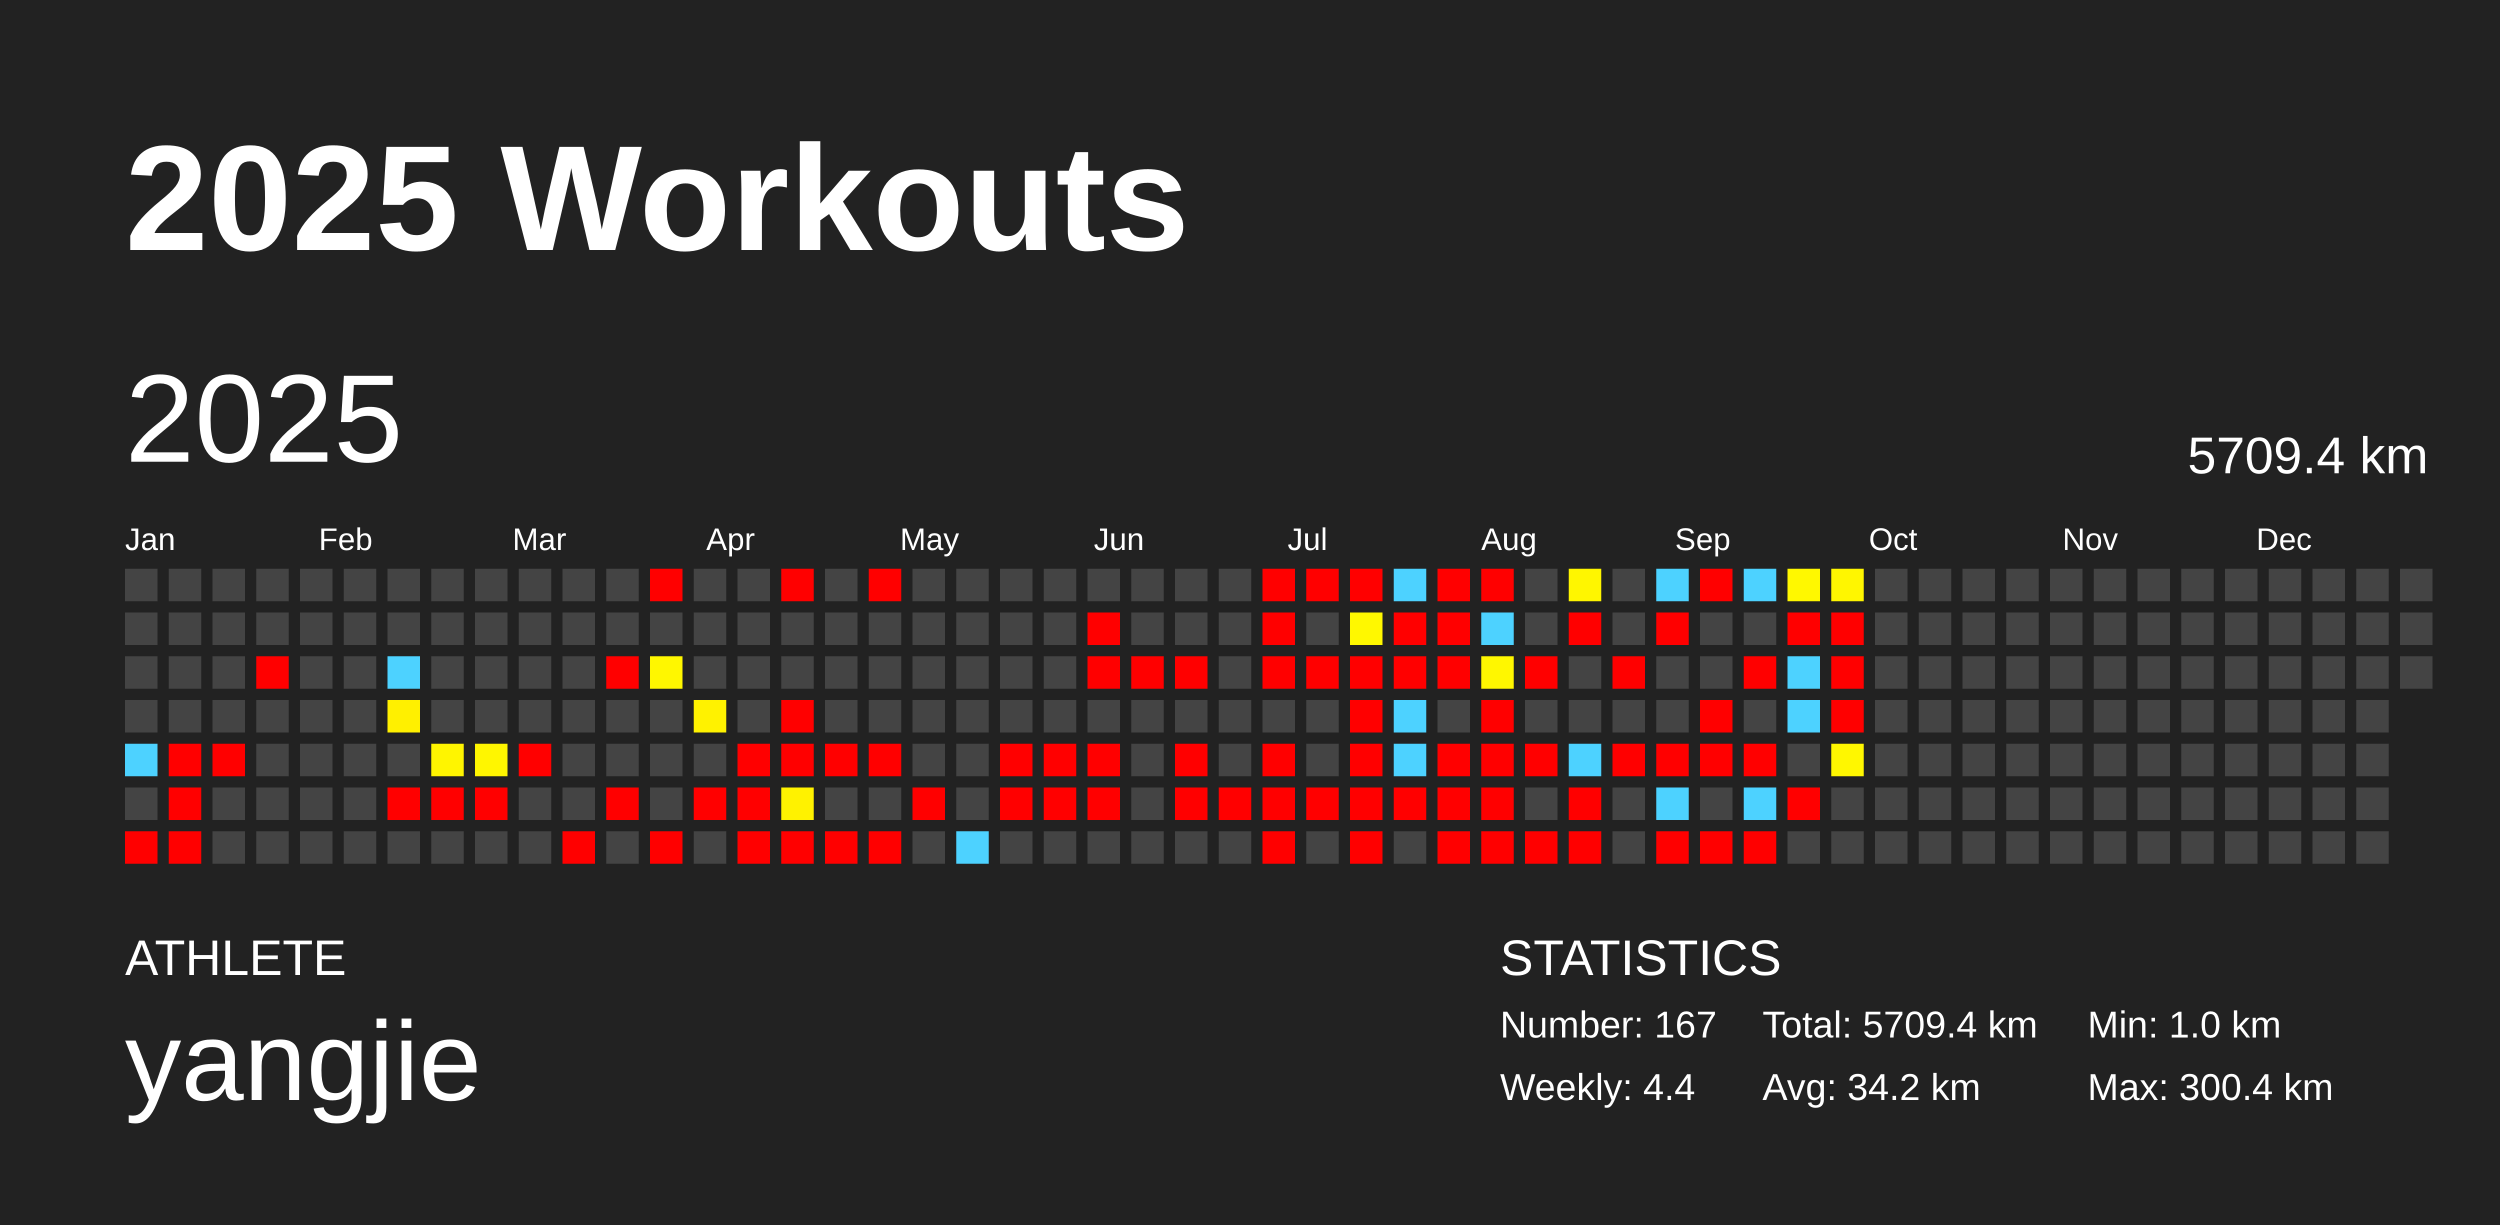
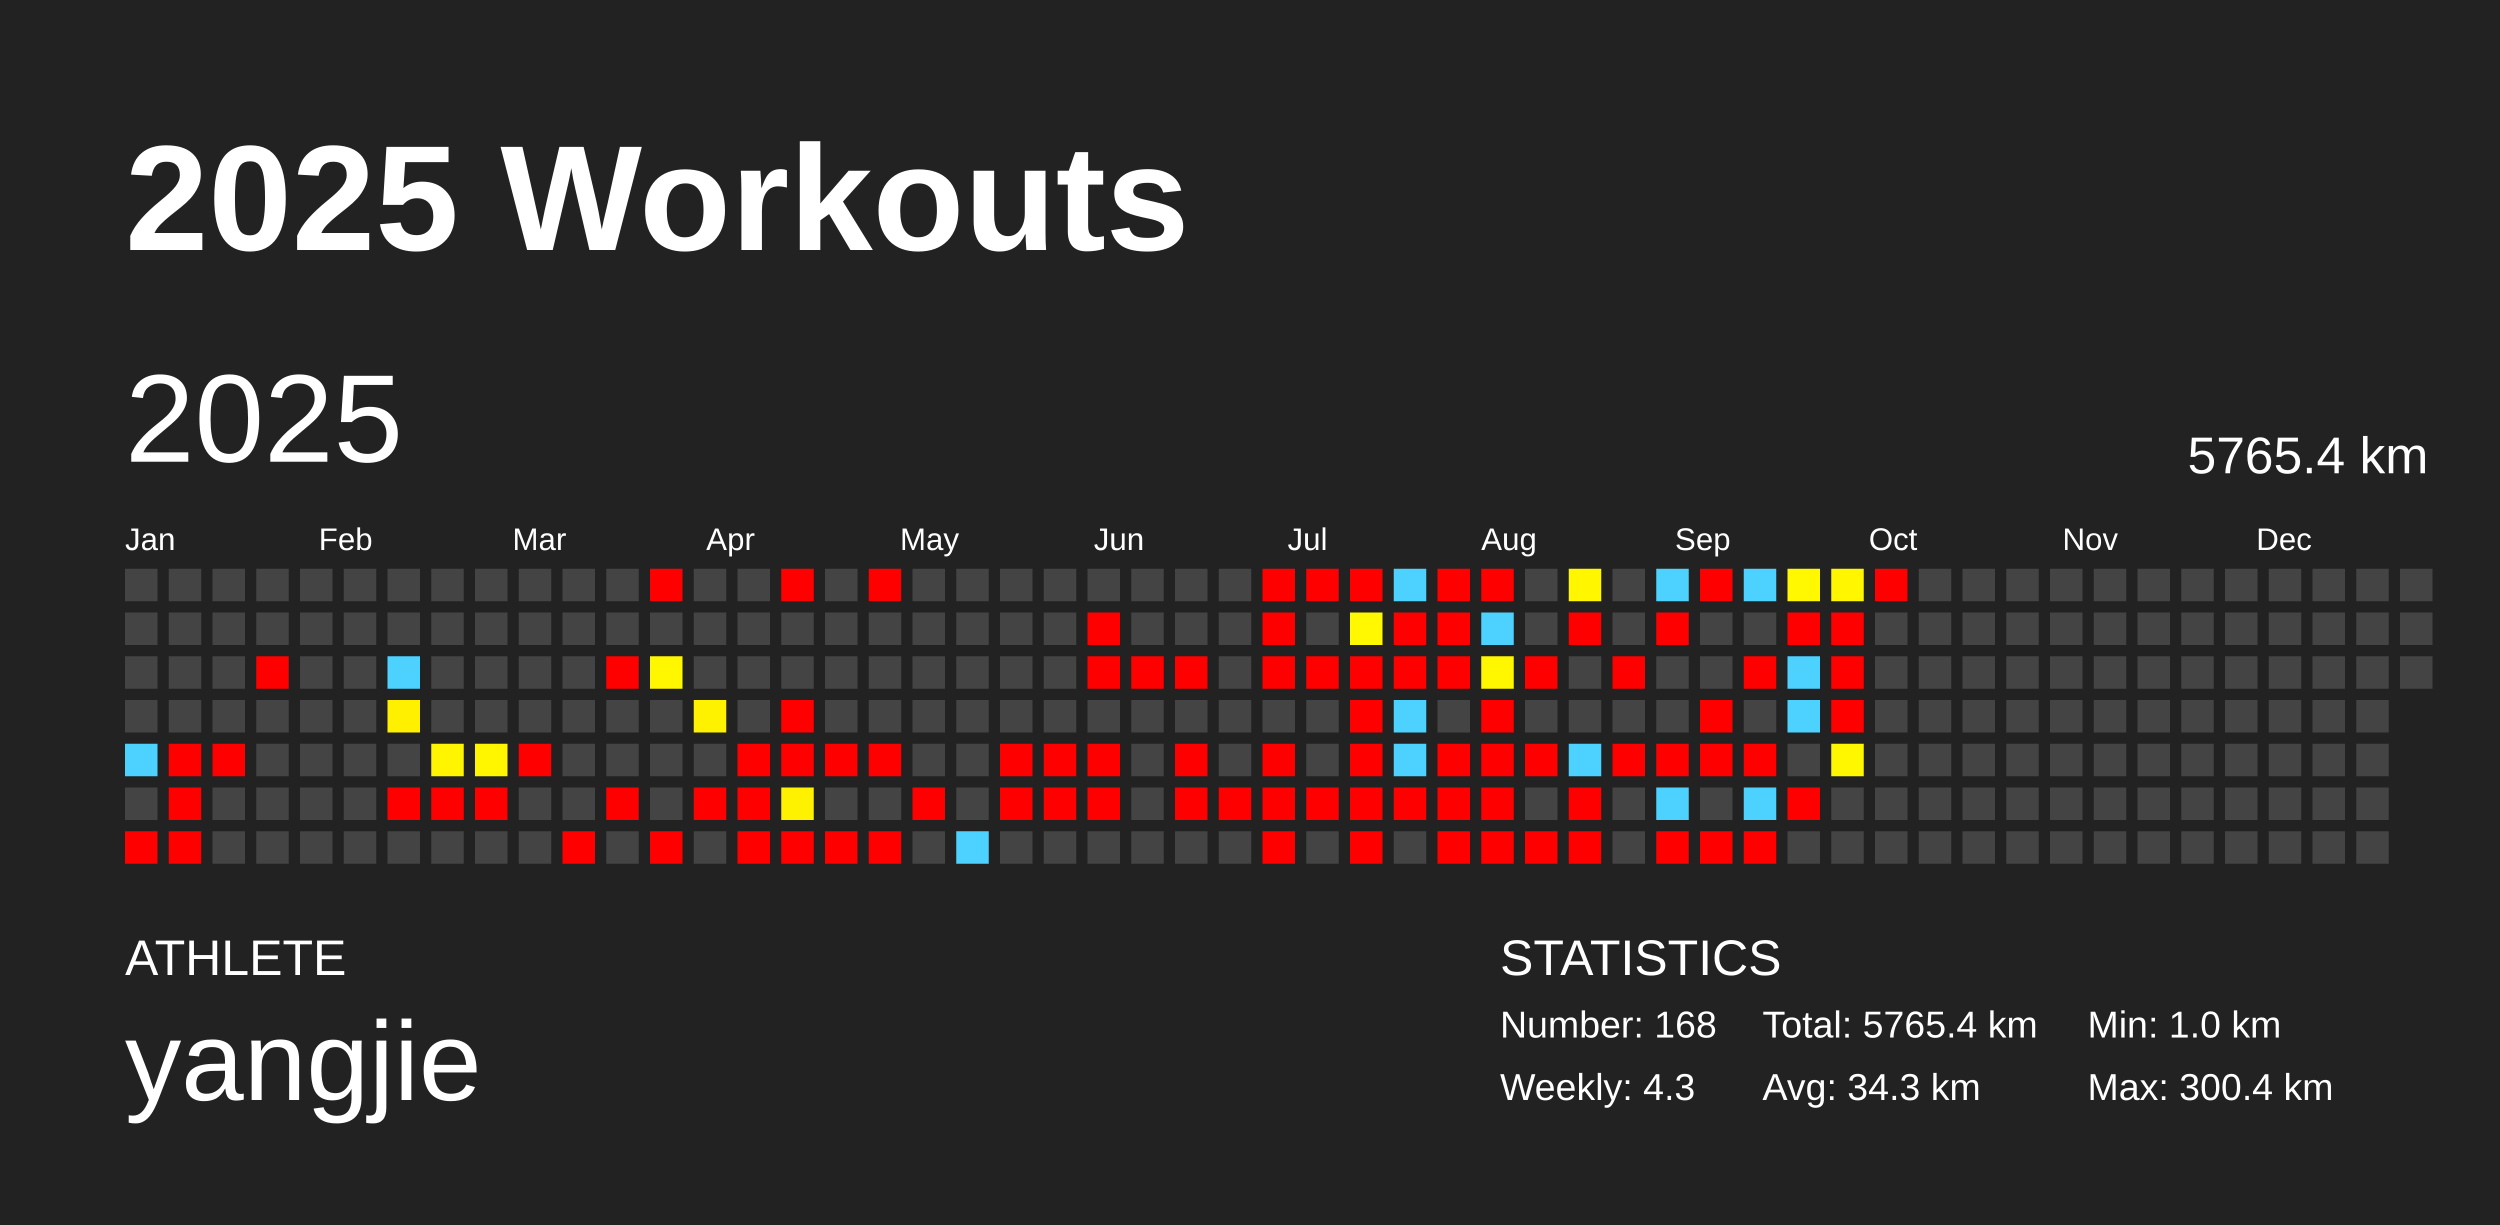
<svg xmlns="http://www.w3.org/2000/svg" baseProfile="full" height="98mm" version="1.1" viewBox="0,0,200,98" width="200mm">
  <defs />
  <rect fill="#222222" height="98" width="200" x="0" y="0" />
  <text fill="#FFFFFF" style="font-size:12px; font-family:Arial; font-weight:bold;" x="10" y="20">2025 Workouts</text>
  <text fill="#FFFFFF" style="font-size:4px; font-family:Arial" x="10" y="78">ATHLETE</text>
  <text fill="#FFFFFF" style="font-size:9px; font-family:Arial" x="10" y="88">yangjie</text>
  <text fill="#FFFFFF" style="font-size:4px; font-family:Arial" x="120" y="78">STATISTICS</text>
-   <text fill="#FFFFFF" style="font-size:3px; font-family:Arial" x="120" y="83">Number: 167</text>
-   <text fill="#FFFFFF" style="font-size:3px; font-family:Arial" x="120" y="88">Weekly: 4.4</text>
-   <text fill="#FFFFFF" style="font-size:3px; font-family:Arial" x="141" y="83">Total: 5709.4 km</text>
-   <text fill="#FFFFFF" style="font-size:3px; font-family:Arial" x="141" y="88">Avg: 34.2 km</text>
+   <text fill="#FFFFFF" style="font-size:3px; font-family:Arial" x="120" y="83">Number: 168</text>
+   <text fill="#FFFFFF" style="font-size:3px; font-family:Arial" x="120" y="88">Weekly: 4.3</text>
+   <text fill="#FFFFFF" style="font-size:3px; font-family:Arial" x="141" y="83">Total: 5765.4 km</text>
+   <text fill="#FFFFFF" style="font-size:3px; font-family:Arial" x="141" y="88">Avg: 34.3 km</text>
  <text fill="#FFFFFF" style="font-size:3px; font-family:Arial" x="167" y="83">Min: 1.0 km</text>
  <text fill="#FFFFFF" style="font-size:3px; font-family:Arial" x="167" y="88">Max: 300.4 km</text>
  <text dominant-baseline="hanging" fill="#FFFFFF" style="font-size:10.0px; font-family:Arial;" x="10" y="30">2025</text>
-   <text dominant-baseline="hanging" fill="#FFFFFF" style="font-size:4.125px; font-family:Arial;" x="175" y="35">5709.4 km</text>
+   <text dominant-baseline="hanging" fill="#FFFFFF" style="font-size:4.125px; font-family:Arial;" x="175" y="35">5765.4 km</text>
  <text fill="#FFFFFF" style="font-size:2.5px; font-family:Arial" x="10.0" y="44">Jan</text>
  <text fill="#FFFFFF" style="font-size:2.5px; font-family:Arial" x="25.5" y="44">Feb</text>
  <text fill="#FFFFFF" style="font-size:2.5px; font-family:Arial" x="41.0" y="44">Mar</text>
  <text fill="#FFFFFF" style="font-size:2.5px; font-family:Arial" x="56.5" y="44">Apr</text>
  <text fill="#FFFFFF" style="font-size:2.5px; font-family:Arial" x="72.0" y="44">May</text>
  <text fill="#FFFFFF" style="font-size:2.5px; font-family:Arial" x="87.5" y="44">Jun</text>
  <text fill="#FFFFFF" style="font-size:2.5px; font-family:Arial" x="103.0" y="44">Jul</text>
  <text fill="#FFFFFF" style="font-size:2.5px; font-family:Arial" x="118.5" y="44">Aug</text>
  <text fill="#FFFFFF" style="font-size:2.5px; font-family:Arial" x="134.0" y="44">Sep</text>
  <text fill="#FFFFFF" style="font-size:2.5px; font-family:Arial" x="149.5" y="44">Oct</text>
  <text fill="#FFFFFF" style="font-size:2.5px; font-family:Arial" x="165.0" y="44">Nov</text>
  <text fill="#FFFFFF" style="font-size:2.5px; font-family:Arial" x="180.5" y="44">Dec</text>
  <rect fill="#444444" height="2.6" width="2.6" x="10.0" y="45.5" />
  <rect fill="#444444" height="2.6" width="2.6" x="10.0" y="49.0" />
  <rect fill="#444444" height="2.6" width="2.6" x="10.0" y="52.5" />
  <rect fill="#444444" height="2.6" width="2.6" x="10.0" y="56.0" />
  <rect fill="#4dd2ff" height="2.6" width="2.6" x="10.0" y="59.5" />
  <rect fill="#444444" height="2.6" width="2.6" x="10.0" y="63.0" />
  <rect fill="red" height="2.6" width="2.6" x="10.0" y="66.5" />
  <rect fill="#444444" height="2.6" width="2.6" x="13.5" y="45.5" />
  <rect fill="#444444" height="2.6" width="2.6" x="13.5" y="49.0" />
  <rect fill="#444444" height="2.6" width="2.6" x="13.5" y="52.5" />
  <rect fill="#444444" height="2.6" width="2.6" x="13.5" y="56.0" />
  <rect fill="red" height="2.6" width="2.6" x="13.5" y="59.5" />
  <rect fill="red" height="2.6" width="2.6" x="13.5" y="63.0" />
  <rect fill="red" height="2.6" width="2.6" x="13.5" y="66.5" />
  <rect fill="#444444" height="2.6" width="2.6" x="17.0" y="45.5" />
  <rect fill="#444444" height="2.6" width="2.6" x="17.0" y="49.0" />
  <rect fill="#444444" height="2.6" width="2.6" x="17.0" y="52.5" />
  <rect fill="#444444" height="2.6" width="2.6" x="17.0" y="56.0" />
  <rect fill="red" height="2.6" width="2.6" x="17.0" y="59.5" />
  <rect fill="#444444" height="2.6" width="2.6" x="17.0" y="63.0" />
  <rect fill="#444444" height="2.6" width="2.6" x="17.0" y="66.5" />
  <rect fill="#444444" height="2.6" width="2.6" x="20.5" y="45.5" />
  <rect fill="#444444" height="2.6" width="2.6" x="20.5" y="49.0" />
  <rect fill="red" height="2.6" width="2.6" x="20.5" y="52.5" />
  <rect fill="#444444" height="2.6" width="2.6" x="20.5" y="56.0" />
  <rect fill="#444444" height="2.6" width="2.6" x="20.5" y="59.5" />
  <rect fill="#444444" height="2.6" width="2.6" x="20.5" y="63.0" />
  <rect fill="#444444" height="2.6" width="2.6" x="20.5" y="66.5" />
  <rect fill="#444444" height="2.6" width="2.6" x="24.0" y="45.5" />
  <rect fill="#444444" height="2.6" width="2.6" x="24.0" y="49.0" />
  <rect fill="#444444" height="2.6" width="2.6" x="24.0" y="52.5" />
  <rect fill="#444444" height="2.6" width="2.6" x="24.0" y="56.0" />
  <rect fill="#444444" height="2.6" width="2.6" x="24.0" y="59.5" />
  <rect fill="#444444" height="2.6" width="2.6" x="24.0" y="63.0" />
  <rect fill="#444444" height="2.6" width="2.6" x="24.0" y="66.5" />
  <rect fill="#444444" height="2.6" width="2.6" x="27.5" y="45.5" />
  <rect fill="#444444" height="2.6" width="2.6" x="27.5" y="49.0" />
  <rect fill="#444444" height="2.6" width="2.6" x="27.5" y="52.5" />
  <rect fill="#444444" height="2.6" width="2.6" x="27.5" y="56.0" />
  <rect fill="#444444" height="2.6" width="2.6" x="27.5" y="59.5" />
  <rect fill="#444444" height="2.6" width="2.6" x="27.5" y="63.0" />
  <rect fill="#444444" height="2.6" width="2.6" x="27.5" y="66.5" />
  <rect fill="#444444" height="2.6" width="2.6" x="31.0" y="45.5" />
  <rect fill="#444444" height="2.6" width="2.6" x="31.0" y="49.0" />
  <rect fill="#4dd2ff" height="2.6" width="2.6" x="31.0" y="52.5" />
  <rect fill="#fff000" height="2.6" width="2.6" x="31.0" y="56.0" />
  <rect fill="#444444" height="2.6" width="2.6" x="31.0" y="59.5" />
  <rect fill="red" height="2.6" width="2.6" x="31.0" y="63.0" />
  <rect fill="#444444" height="2.6" width="2.6" x="31.0" y="66.5" />
  <rect fill="#444444" height="2.6" width="2.6" x="34.5" y="45.5" />
  <rect fill="#444444" height="2.6" width="2.6" x="34.5" y="49.0" />
  <rect fill="#444444" height="2.6" width="2.6" x="34.5" y="52.5" />
  <rect fill="#444444" height="2.6" width="2.6" x="34.5" y="56.0" />
  <rect fill="#fff500" height="2.6" width="2.6" x="34.5" y="59.5" />
  <rect fill="red" height="2.6" width="2.6" x="34.5" y="63.0" />
  <rect fill="#444444" height="2.6" width="2.6" x="34.5" y="66.5" />
  <rect fill="#444444" height="2.6" width="2.6" x="38.0" y="45.5" />
  <rect fill="#444444" height="2.6" width="2.6" x="38.0" y="49.0" />
  <rect fill="#444444" height="2.6" width="2.6" x="38.0" y="52.5" />
  <rect fill="#444444" height="2.6" width="2.6" x="38.0" y="56.0" />
  <rect fill="#fff600" height="2.6" width="2.6" x="38.0" y="59.5" />
  <rect fill="red" height="2.6" width="2.6" x="38.0" y="63.0" />
  <rect fill="#444444" height="2.6" width="2.6" x="38.0" y="66.5" />
  <rect fill="#444444" height="2.6" width="2.6" x="41.5" y="45.5" />
  <rect fill="#444444" height="2.6" width="2.6" x="41.5" y="49.0" />
  <rect fill="#444444" height="2.6" width="2.6" x="41.5" y="52.5" />
  <rect fill="#444444" height="2.6" width="2.6" x="41.5" y="56.0" />
  <rect fill="red" height="2.6" width="2.6" x="41.5" y="59.5" />
  <rect fill="#444444" height="2.6" width="2.6" x="41.5" y="63.0" />
  <rect fill="#444444" height="2.6" width="2.6" x="41.5" y="66.5" />
  <rect fill="#444444" height="2.6" width="2.6" x="45.0" y="45.5" />
  <rect fill="#444444" height="2.6" width="2.6" x="45.0" y="49.0" />
  <rect fill="#444444" height="2.6" width="2.6" x="45.0" y="52.5" />
  <rect fill="#444444" height="2.6" width="2.6" x="45.0" y="56.0" />
  <rect fill="#444444" height="2.6" width="2.6" x="45.0" y="59.5" />
  <rect fill="#444444" height="2.6" width="2.6" x="45.0" y="63.0" />
  <rect fill="red" height="2.6" width="2.6" x="45.0" y="66.5" />
  <rect fill="#444444" height="2.6" width="2.6" x="48.5" y="45.5" />
  <rect fill="#444444" height="2.6" width="2.6" x="48.5" y="49.0" />
  <rect fill="red" height="2.6" width="2.6" x="48.5" y="52.5" />
  <rect fill="#444444" height="2.6" width="2.6" x="48.5" y="56.0" />
  <rect fill="#444444" height="2.6" width="2.6" x="48.5" y="59.5" />
  <rect fill="red" height="2.6" width="2.6" x="48.5" y="63.0" />
  <rect fill="#444444" height="2.6" width="2.6" x="48.5" y="66.5" />
  <rect fill="red" height="2.6" width="2.6" x="52.0" y="45.5" />
  <rect fill="#444444" height="2.6" width="2.6" x="52.0" y="49.0" />
  <rect fill="#fff700" height="2.6" width="2.6" x="52.0" y="52.5" />
  <rect fill="#444444" height="2.6" width="2.6" x="52.0" y="56.0" />
  <rect fill="#444444" height="2.6" width="2.6" x="52.0" y="59.5" />
  <rect fill="#444444" height="2.6" width="2.6" x="52.0" y="63.0" />
  <rect fill="red" height="2.6" width="2.6" x="52.0" y="66.5" />
  <rect fill="#444444" height="2.6" width="2.6" x="55.5" y="45.5" />
  <rect fill="#444444" height="2.6" width="2.6" x="55.5" y="49.0" />
  <rect fill="#444444" height="2.6" width="2.6" x="55.5" y="52.5" />
  <rect fill="#fff200" height="2.6" width="2.6" x="55.5" y="56.0" />
  <rect fill="#444444" height="2.6" width="2.6" x="55.5" y="59.5" />
  <rect fill="red" height="2.6" width="2.6" x="55.5" y="63.0" />
  <rect fill="#444444" height="2.6" width="2.6" x="55.5" y="66.5" />
  <rect fill="#444444" height="2.6" width="2.6" x="59.0" y="45.5" />
  <rect fill="#444444" height="2.6" width="2.6" x="59.0" y="49.0" />
  <rect fill="#444444" height="2.6" width="2.6" x="59.0" y="52.5" />
  <rect fill="#444444" height="2.6" width="2.6" x="59.0" y="56.0" />
  <rect fill="red" height="2.6" width="2.6" x="59.0" y="59.5" />
  <rect fill="red" height="2.6" width="2.6" x="59.0" y="63.0" />
  <rect fill="red" height="2.6" width="2.6" x="59.0" y="66.5" />
  <rect fill="red" height="2.6" width="2.6" x="62.5" y="45.5" />
  <rect fill="#444444" height="2.6" width="2.6" x="62.5" y="49.0" />
  <rect fill="#444444" height="2.6" width="2.6" x="62.5" y="52.5" />
  <rect fill="red" height="2.6" width="2.6" x="62.5" y="56.0" />
  <rect fill="red" height="2.6" width="2.6" x="62.5" y="59.5" />
  <rect fill="#fff200" height="2.6" width="2.6" x="62.5" y="63.0" />
  <rect fill="red" height="2.6" width="2.6" x="62.5" y="66.5" />
  <rect fill="#444444" height="2.6" width="2.6" x="66.0" y="45.5" />
  <rect fill="#444444" height="2.6" width="2.6" x="66.0" y="49.0" />
  <rect fill="#444444" height="2.6" width="2.6" x="66.0" y="52.5" />
  <rect fill="#444444" height="2.6" width="2.6" x="66.0" y="56.0" />
  <rect fill="red" height="2.6" width="2.6" x="66.0" y="59.5" />
  <rect fill="#444444" height="2.6" width="2.6" x="66.0" y="63.0" />
  <rect fill="red" height="2.6" width="2.6" x="66.0" y="66.5" />
  <rect fill="red" height="2.6" width="2.6" x="69.5" y="45.5" />
  <rect fill="#444444" height="2.6" width="2.6" x="69.5" y="49.0" />
  <rect fill="#444444" height="2.6" width="2.6" x="69.5" y="52.5" />
  <rect fill="#444444" height="2.6" width="2.6" x="69.5" y="56.0" />
  <rect fill="red" height="2.6" width="2.6" x="69.5" y="59.5" />
  <rect fill="#444444" height="2.6" width="2.6" x="69.5" y="63.0" />
  <rect fill="red" height="2.6" width="2.6" x="69.5" y="66.5" />
  <rect fill="#444444" height="2.6" width="2.6" x="73.0" y="45.5" />
  <rect fill="#444444" height="2.6" width="2.6" x="73.0" y="49.0" />
  <rect fill="#444444" height="2.6" width="2.6" x="73.0" y="52.5" />
  <rect fill="#444444" height="2.6" width="2.6" x="73.0" y="56.0" />
  <rect fill="#444444" height="2.6" width="2.6" x="73.0" y="59.5" />
  <rect fill="red" height="2.6" width="2.6" x="73.0" y="63.0" />
  <rect fill="#444444" height="2.6" width="2.6" x="73.0" y="66.5" />
  <rect fill="#444444" height="2.6" width="2.6" x="76.5" y="45.5" />
  <rect fill="#444444" height="2.6" width="2.6" x="76.5" y="49.0" />
  <rect fill="#444444" height="2.6" width="2.6" x="76.5" y="52.5" />
  <rect fill="#444444" height="2.6" width="2.6" x="76.5" y="56.0" />
  <rect fill="#444444" height="2.6" width="2.6" x="76.5" y="59.5" />
  <rect fill="#444444" height="2.6" width="2.6" x="76.5" y="63.0" />
  <rect fill="#4dd2ff" height="2.6" width="2.6" x="76.5" y="66.5" />
  <rect fill="#444444" height="2.6" width="2.6" x="80.0" y="45.5" />
  <rect fill="#444444" height="2.6" width="2.6" x="80.0" y="49.0" />
  <rect fill="#444444" height="2.6" width="2.6" x="80.0" y="52.5" />
  <rect fill="#444444" height="2.6" width="2.6" x="80.0" y="56.0" />
  <rect fill="red" height="2.6" width="2.6" x="80.0" y="59.5" />
  <rect fill="red" height="2.6" width="2.6" x="80.0" y="63.0" />
  <rect fill="#444444" height="2.6" width="2.6" x="80.0" y="66.5" />
  <rect fill="#444444" height="2.6" width="2.6" x="83.5" y="45.5" />
  <rect fill="#444444" height="2.6" width="2.6" x="83.5" y="49.0" />
  <rect fill="#444444" height="2.6" width="2.6" x="83.5" y="52.5" />
  <rect fill="#444444" height="2.6" width="2.6" x="83.5" y="56.0" />
  <rect fill="red" height="2.6" width="2.6" x="83.5" y="59.5" />
  <rect fill="red" height="2.6" width="2.6" x="83.5" y="63.0" />
  <rect fill="#444444" height="2.6" width="2.6" x="83.5" y="66.5" />
  <rect fill="#444444" height="2.6" width="2.6" x="87.0" y="45.5" />
  <rect fill="red" height="2.6" width="2.6" x="87.0" y="49.0" />
  <rect fill="red" height="2.6" width="2.6" x="87.0" y="52.5" />
  <rect fill="#444444" height="2.6" width="2.6" x="87.0" y="56.0" />
  <rect fill="red" height="2.6" width="2.6" x="87.0" y="59.5" />
  <rect fill="red" height="2.6" width="2.6" x="87.0" y="63.0" />
  <rect fill="#444444" height="2.6" width="2.6" x="87.0" y="66.5" />
  <rect fill="#444444" height="2.6" width="2.6" x="90.5" y="45.5" />
  <rect fill="#444444" height="2.6" width="2.6" x="90.5" y="49.0" />
  <rect fill="red" height="2.6" width="2.6" x="90.5" y="52.5" />
  <rect fill="#444444" height="2.6" width="2.6" x="90.5" y="56.0" />
  <rect fill="#444444" height="2.6" width="2.6" x="90.5" y="59.5" />
  <rect fill="#444444" height="2.6" width="2.6" x="90.5" y="63.0" />
  <rect fill="#444444" height="2.6" width="2.6" x="90.5" y="66.5" />
  <rect fill="#444444" height="2.6" width="2.6" x="94.0" y="45.5" />
  <rect fill="#444444" height="2.6" width="2.6" x="94.0" y="49.0" />
  <rect fill="red" height="2.6" width="2.6" x="94.0" y="52.5" />
  <rect fill="#444444" height="2.6" width="2.6" x="94.0" y="56.0" />
  <rect fill="red" height="2.6" width="2.6" x="94.0" y="59.5" />
  <rect fill="red" height="2.6" width="2.6" x="94.0" y="63.0" />
  <rect fill="#444444" height="2.6" width="2.6" x="94.0" y="66.5" />
  <rect fill="#444444" height="2.6" width="2.6" x="97.5" y="45.5" />
  <rect fill="#444444" height="2.6" width="2.6" x="97.5" y="49.0" />
  <rect fill="#444444" height="2.6" width="2.6" x="97.5" y="52.5" />
  <rect fill="#444444" height="2.6" width="2.6" x="97.5" y="56.0" />
  <rect fill="#444444" height="2.6" width="2.6" x="97.5" y="59.5" />
  <rect fill="red" height="2.6" width="2.6" x="97.5" y="63.0" />
  <rect fill="#444444" height="2.6" width="2.6" x="97.5" y="66.5" />
  <rect fill="red" height="2.6" width="2.6" x="101.0" y="45.5" />
  <rect fill="red" height="2.6" width="2.6" x="101.0" y="49.0" />
  <rect fill="red" height="2.6" width="2.6" x="101.0" y="52.5" />
  <rect fill="#444444" height="2.6" width="2.6" x="101.0" y="56.0" />
  <rect fill="red" height="2.6" width="2.6" x="101.0" y="59.5" />
  <rect fill="red" height="2.6" width="2.6" x="101.0" y="63.0" />
  <rect fill="red" height="2.6" width="2.6" x="101.0" y="66.5" />
  <rect fill="red" height="2.6" width="2.6" x="104.5" y="45.5" />
  <rect fill="#444444" height="2.6" width="2.6" x="104.5" y="49.0" />
  <rect fill="red" height="2.6" width="2.6" x="104.5" y="52.5" />
  <rect fill="#444444" height="2.6" width="2.6" x="104.5" y="56.0" />
  <rect fill="#444444" height="2.6" width="2.6" x="104.5" y="59.5" />
  <rect fill="red" height="2.6" width="2.6" x="104.5" y="63.0" />
  <rect fill="#444444" height="2.6" width="2.6" x="104.5" y="66.5" />
  <rect fill="red" height="2.6" width="2.6" x="108.0" y="45.5" />
  <rect fill="#fff800" height="2.6" width="2.6" x="108.0" y="49.0" />
  <rect fill="red" height="2.6" width="2.6" x="108.0" y="52.5" />
  <rect fill="red" height="2.6" width="2.6" x="108.0" y="56.0" />
  <rect fill="red" height="2.6" width="2.6" x="108.0" y="59.5" />
  <rect fill="red" height="2.6" width="2.6" x="108.0" y="63.0" />
  <rect fill="red" height="2.6" width="2.6" x="108.0" y="66.5" />
  <rect fill="#4dd2ff" height="2.6" width="2.6" x="111.5" y="45.5" />
  <rect fill="red" height="2.6" width="2.6" x="111.5" y="49.0" />
  <rect fill="red" height="2.6" width="2.6" x="111.5" y="52.5" />
  <rect fill="#4dd2ff" height="2.6" width="2.6" x="111.5" y="56.0" />
  <rect fill="#4dd2ff" height="2.6" width="2.6" x="111.5" y="59.5" />
  <rect fill="red" height="2.6" width="2.6" x="111.5" y="63.0" />
  <rect fill="#444444" height="2.6" width="2.6" x="111.5" y="66.5" />
  <rect fill="red" height="2.6" width="2.6" x="115.0" y="45.5" />
  <rect fill="red" height="2.6" width="2.6" x="115.0" y="49.0" />
  <rect fill="red" height="2.6" width="2.6" x="115.0" y="52.5" />
  <rect fill="#444444" height="2.6" width="2.6" x="115.0" y="56.0" />
  <rect fill="red" height="2.6" width="2.6" x="115.0" y="59.5" />
  <rect fill="red" height="2.6" width="2.6" x="115.0" y="63.0" />
  <rect fill="red" height="2.6" width="2.6" x="115.0" y="66.5" />
  <rect fill="red" height="2.6" width="2.6" x="118.5" y="45.5" />
  <rect fill="#4dd2ff" height="2.6" width="2.6" x="118.5" y="49.0" />
  <rect fill="#fff700" height="2.6" width="2.6" x="118.5" y="52.5" />
  <rect fill="red" height="2.6" width="2.6" x="118.5" y="56.0" />
  <rect fill="red" height="2.6" width="2.6" x="118.5" y="59.5" />
  <rect fill="red" height="2.6" width="2.6" x="118.5" y="63.0" />
  <rect fill="red" height="2.6" width="2.6" x="118.5" y="66.5" />
  <rect fill="#444444" height="2.6" width="2.6" x="122.0" y="45.5" />
  <rect fill="#444444" height="2.6" width="2.6" x="122.0" y="49.0" />
  <rect fill="red" height="2.6" width="2.6" x="122.0" y="52.5" />
  <rect fill="#444444" height="2.6" width="2.6" x="122.0" y="56.0" />
  <rect fill="red" height="2.6" width="2.6" x="122.0" y="59.5" />
  <rect fill="#444444" height="2.6" width="2.6" x="122.0" y="63.0" />
  <rect fill="red" height="2.6" width="2.6" x="122.0" y="66.5" />
  <rect fill="#fff600" height="2.6" width="2.6" x="125.5" y="45.5" />
  <rect fill="red" height="2.6" width="2.6" x="125.5" y="49.0" />
  <rect fill="#444444" height="2.6" width="2.6" x="125.5" y="52.5" />
  <rect fill="#444444" height="2.6" width="2.6" x="125.5" y="56.0" />
  <rect fill="#4dd2ff" height="2.6" width="2.6" x="125.5" y="59.5" />
  <rect fill="red" height="2.6" width="2.6" x="125.5" y="63.0" />
  <rect fill="red" height="2.6" width="2.6" x="125.5" y="66.5" />
  <rect fill="#444444" height="2.6" width="2.6" x="129.0" y="45.5" />
  <rect fill="#444444" height="2.6" width="2.6" x="129.0" y="49.0" />
  <rect fill="red" height="2.6" width="2.6" x="129.0" y="52.5" />
  <rect fill="#444444" height="2.6" width="2.6" x="129.0" y="56.0" />
  <rect fill="red" height="2.6" width="2.6" x="129.0" y="59.5" />
  <rect fill="#444444" height="2.6" width="2.6" x="129.0" y="63.0" />
  <rect fill="#444444" height="2.6" width="2.6" x="129.0" y="66.5" />
  <rect fill="#4dd2ff" height="2.6" width="2.6" x="132.5" y="45.5" />
  <rect fill="red" height="2.6" width="2.6" x="132.5" y="49.0" />
  <rect fill="#444444" height="2.6" width="2.6" x="132.5" y="52.5" />
  <rect fill="#444444" height="2.6" width="2.6" x="132.5" y="56.0" />
  <rect fill="red" height="2.6" width="2.6" x="132.5" y="59.5" />
  <rect fill="#4dd2ff" height="2.6" width="2.6" x="132.5" y="63.0" />
  <rect fill="red" height="2.6" width="2.6" x="132.5" y="66.5" />
  <rect fill="red" height="2.6" width="2.6" x="136.0" y="45.5" />
  <rect fill="#444444" height="2.6" width="2.6" x="136.0" y="49.0" />
  <rect fill="#444444" height="2.6" width="2.6" x="136.0" y="52.5" />
  <rect fill="red" height="2.6" width="2.6" x="136.0" y="56.0" />
  <rect fill="red" height="2.6" width="2.6" x="136.0" y="59.5" />
  <rect fill="#444444" height="2.6" width="2.6" x="136.0" y="63.0" />
  <rect fill="red" height="2.6" width="2.6" x="136.0" y="66.5" />
  <rect fill="#4dd2ff" height="2.6" width="2.6" x="139.5" y="45.5" />
  <rect fill="#444444" height="2.6" width="2.6" x="139.5" y="49.0" />
  <rect fill="red" height="2.6" width="2.6" x="139.5" y="52.5" />
  <rect fill="#444444" height="2.6" width="2.6" x="139.5" y="56.0" />
  <rect fill="red" height="2.6" width="2.6" x="139.5" y="59.5" />
  <rect fill="#4dd2ff" height="2.6" width="2.6" x="139.5" y="63.0" />
  <rect fill="red" height="2.6" width="2.6" x="139.5" y="66.5" />
  <rect fill="#fff800" height="2.6" width="2.6" x="143.0" y="45.5" />
  <rect fill="red" height="2.6" width="2.6" x="143.0" y="49.0" />
  <rect fill="#4dd2ff" height="2.6" width="2.6" x="143.0" y="52.5" />
  <rect fill="#4dd2ff" height="2.6" width="2.6" x="143.0" y="56.0" />
  <rect fill="#444444" height="2.6" width="2.6" x="143.0" y="59.5" />
  <rect fill="red" height="2.6" width="2.6" x="143.0" y="63.0" />
  <rect fill="#444444" height="2.6" width="2.6" x="143.0" y="66.5" />
  <rect fill="#fff600" height="2.6" width="2.6" x="146.5" y="45.5" />
  <rect fill="red" height="2.6" width="2.6" x="146.5" y="49.0" />
  <rect fill="red" height="2.6" width="2.6" x="146.5" y="52.5" />
  <rect fill="red" height="2.6" width="2.6" x="146.5" y="56.0" />
  <rect fill="#fff700" height="2.6" width="2.6" x="146.5" y="59.5" />
  <rect fill="#444444" height="2.6" width="2.6" x="146.5" y="63.0" />
  <rect fill="#444444" height="2.6" width="2.6" x="146.5" y="66.5" />
-   <rect fill="#444444" height="2.6" width="2.6" x="150.0" y="45.5" />
+   <rect fill="red" height="2.6" width="2.6" x="150.0" y="45.5" />
  <rect fill="#444444" height="2.6" width="2.6" x="150.0" y="49.0" />
  <rect fill="#444444" height="2.6" width="2.6" x="150.0" y="52.5" />
  <rect fill="#444444" height="2.6" width="2.6" x="150.0" y="56.0" />
  <rect fill="#444444" height="2.6" width="2.6" x="150.0" y="59.5" />
  <rect fill="#444444" height="2.6" width="2.6" x="150.0" y="63.0" />
  <rect fill="#444444" height="2.6" width="2.6" x="150.0" y="66.5" />
  <rect fill="#444444" height="2.6" width="2.6" x="153.5" y="45.5" />
  <rect fill="#444444" height="2.6" width="2.6" x="153.5" y="49.0" />
  <rect fill="#444444" height="2.6" width="2.6" x="153.5" y="52.5" />
  <rect fill="#444444" height="2.6" width="2.6" x="153.5" y="56.0" />
  <rect fill="#444444" height="2.6" width="2.6" x="153.5" y="59.5" />
  <rect fill="#444444" height="2.6" width="2.6" x="153.5" y="63.0" />
  <rect fill="#444444" height="2.6" width="2.6" x="153.5" y="66.5" />
  <rect fill="#444444" height="2.6" width="2.6" x="157.0" y="45.5" />
  <rect fill="#444444" height="2.6" width="2.6" x="157.0" y="49.0" />
  <rect fill="#444444" height="2.6" width="2.6" x="157.0" y="52.5" />
  <rect fill="#444444" height="2.6" width="2.6" x="157.0" y="56.0" />
  <rect fill="#444444" height="2.6" width="2.6" x="157.0" y="59.5" />
  <rect fill="#444444" height="2.6" width="2.6" x="157.0" y="63.0" />
  <rect fill="#444444" height="2.6" width="2.6" x="157.0" y="66.5" />
  <rect fill="#444444" height="2.6" width="2.6" x="160.5" y="45.5" />
  <rect fill="#444444" height="2.6" width="2.6" x="160.5" y="49.0" />
  <rect fill="#444444" height="2.6" width="2.6" x="160.5" y="52.5" />
  <rect fill="#444444" height="2.6" width="2.6" x="160.5" y="56.0" />
  <rect fill="#444444" height="2.6" width="2.6" x="160.5" y="59.5" />
  <rect fill="#444444" height="2.6" width="2.6" x="160.5" y="63.0" />
  <rect fill="#444444" height="2.6" width="2.6" x="160.5" y="66.5" />
  <rect fill="#444444" height="2.6" width="2.6" x="164.0" y="45.5" />
  <rect fill="#444444" height="2.6" width="2.6" x="164.0" y="49.0" />
  <rect fill="#444444" height="2.6" width="2.6" x="164.0" y="52.5" />
  <rect fill="#444444" height="2.6" width="2.6" x="164.0" y="56.0" />
  <rect fill="#444444" height="2.6" width="2.6" x="164.0" y="59.5" />
  <rect fill="#444444" height="2.6" width="2.6" x="164.0" y="63.0" />
  <rect fill="#444444" height="2.6" width="2.6" x="164.0" y="66.5" />
  <rect fill="#444444" height="2.6" width="2.6" x="167.5" y="45.5" />
  <rect fill="#444444" height="2.6" width="2.6" x="167.5" y="49.0" />
  <rect fill="#444444" height="2.6" width="2.6" x="167.5" y="52.5" />
  <rect fill="#444444" height="2.6" width="2.6" x="167.5" y="56.0" />
  <rect fill="#444444" height="2.6" width="2.6" x="167.5" y="59.5" />
  <rect fill="#444444" height="2.6" width="2.6" x="167.5" y="63.0" />
  <rect fill="#444444" height="2.6" width="2.6" x="167.5" y="66.5" />
  <rect fill="#444444" height="2.6" width="2.6" x="171.0" y="45.5" />
  <rect fill="#444444" height="2.6" width="2.6" x="171.0" y="49.0" />
  <rect fill="#444444" height="2.6" width="2.6" x="171.0" y="52.5" />
  <rect fill="#444444" height="2.6" width="2.6" x="171.0" y="56.0" />
  <rect fill="#444444" height="2.6" width="2.6" x="171.0" y="59.5" />
  <rect fill="#444444" height="2.6" width="2.6" x="171.0" y="63.0" />
  <rect fill="#444444" height="2.6" width="2.6" x="171.0" y="66.5" />
  <rect fill="#444444" height="2.6" width="2.6" x="174.5" y="45.5" />
  <rect fill="#444444" height="2.6" width="2.6" x="174.5" y="49.0" />
  <rect fill="#444444" height="2.6" width="2.6" x="174.5" y="52.5" />
  <rect fill="#444444" height="2.6" width="2.6" x="174.5" y="56.0" />
  <rect fill="#444444" height="2.6" width="2.6" x="174.5" y="59.5" />
  <rect fill="#444444" height="2.6" width="2.6" x="174.5" y="63.0" />
  <rect fill="#444444" height="2.6" width="2.6" x="174.5" y="66.5" />
  <rect fill="#444444" height="2.6" width="2.6" x="178.0" y="45.5" />
  <rect fill="#444444" height="2.6" width="2.6" x="178.0" y="49.0" />
  <rect fill="#444444" height="2.6" width="2.6" x="178.0" y="52.5" />
  <rect fill="#444444" height="2.6" width="2.6" x="178.0" y="56.0" />
  <rect fill="#444444" height="2.6" width="2.6" x="178.0" y="59.5" />
  <rect fill="#444444" height="2.6" width="2.6" x="178.0" y="63.0" />
  <rect fill="#444444" height="2.6" width="2.6" x="178.0" y="66.5" />
  <rect fill="#444444" height="2.6" width="2.6" x="181.5" y="45.5" />
  <rect fill="#444444" height="2.6" width="2.6" x="181.5" y="49.0" />
  <rect fill="#444444" height="2.6" width="2.6" x="181.5" y="52.5" />
  <rect fill="#444444" height="2.6" width="2.6" x="181.5" y="56.0" />
  <rect fill="#444444" height="2.6" width="2.6" x="181.5" y="59.5" />
  <rect fill="#444444" height="2.6" width="2.6" x="181.5" y="63.0" />
  <rect fill="#444444" height="2.6" width="2.6" x="181.5" y="66.5" />
  <rect fill="#444444" height="2.6" width="2.6" x="185.0" y="45.5" />
  <rect fill="#444444" height="2.6" width="2.6" x="185.0" y="49.0" />
  <rect fill="#444444" height="2.6" width="2.6" x="185.0" y="52.5" />
  <rect fill="#444444" height="2.6" width="2.6" x="185.0" y="56.0" />
  <rect fill="#444444" height="2.6" width="2.6" x="185.0" y="59.5" />
  <rect fill="#444444" height="2.6" width="2.6" x="185.0" y="63.0" />
  <rect fill="#444444" height="2.6" width="2.6" x="185.0" y="66.5" />
  <rect fill="#444444" height="2.6" width="2.6" x="188.5" y="45.5" />
  <rect fill="#444444" height="2.6" width="2.6" x="188.5" y="49.0" />
  <rect fill="#444444" height="2.6" width="2.6" x="188.5" y="52.5" />
  <rect fill="#444444" height="2.6" width="2.6" x="188.5" y="56.0" />
  <rect fill="#444444" height="2.6" width="2.6" x="188.5" y="59.5" />
  <rect fill="#444444" height="2.6" width="2.6" x="188.5" y="63.0" />
  <rect fill="#444444" height="2.6" width="2.6" x="188.5" y="66.5" />
  <rect fill="#444444" height="2.6" width="2.6" x="192.0" y="45.5" />
  <rect fill="#444444" height="2.6" width="2.6" x="192.0" y="49.0" />
  <rect fill="#444444" height="2.6" width="2.6" x="192.0" y="52.5" />
</svg>
